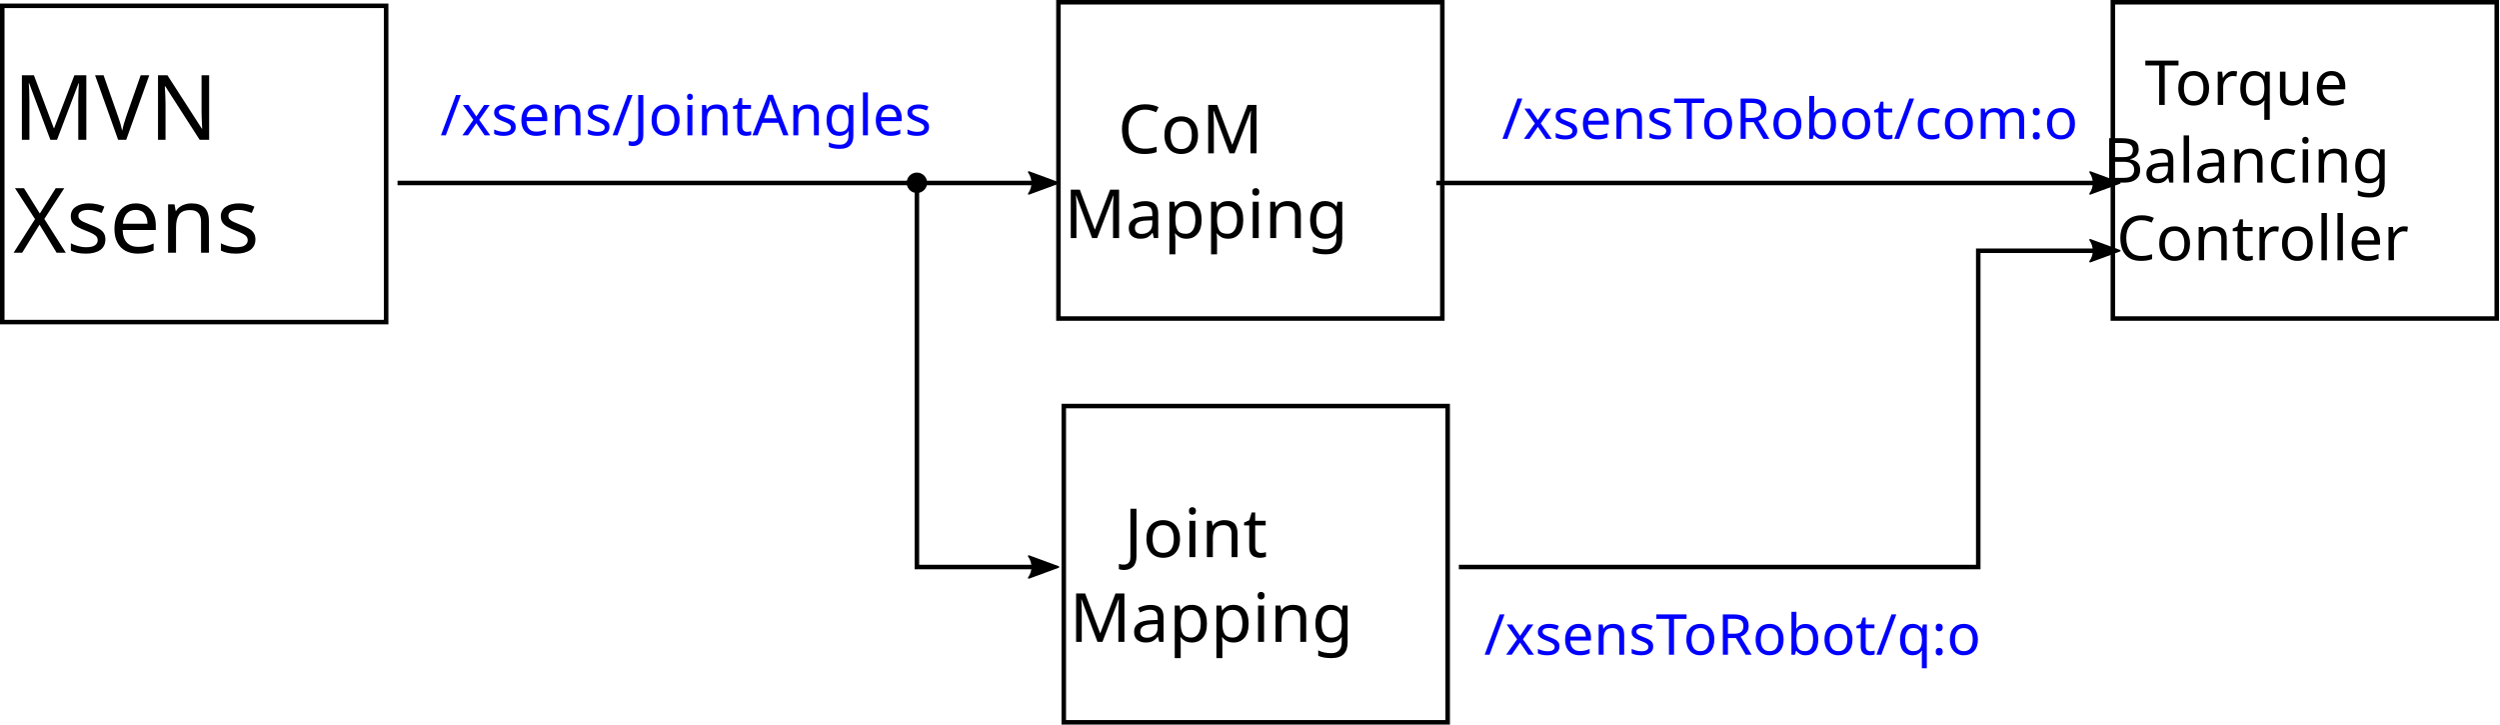
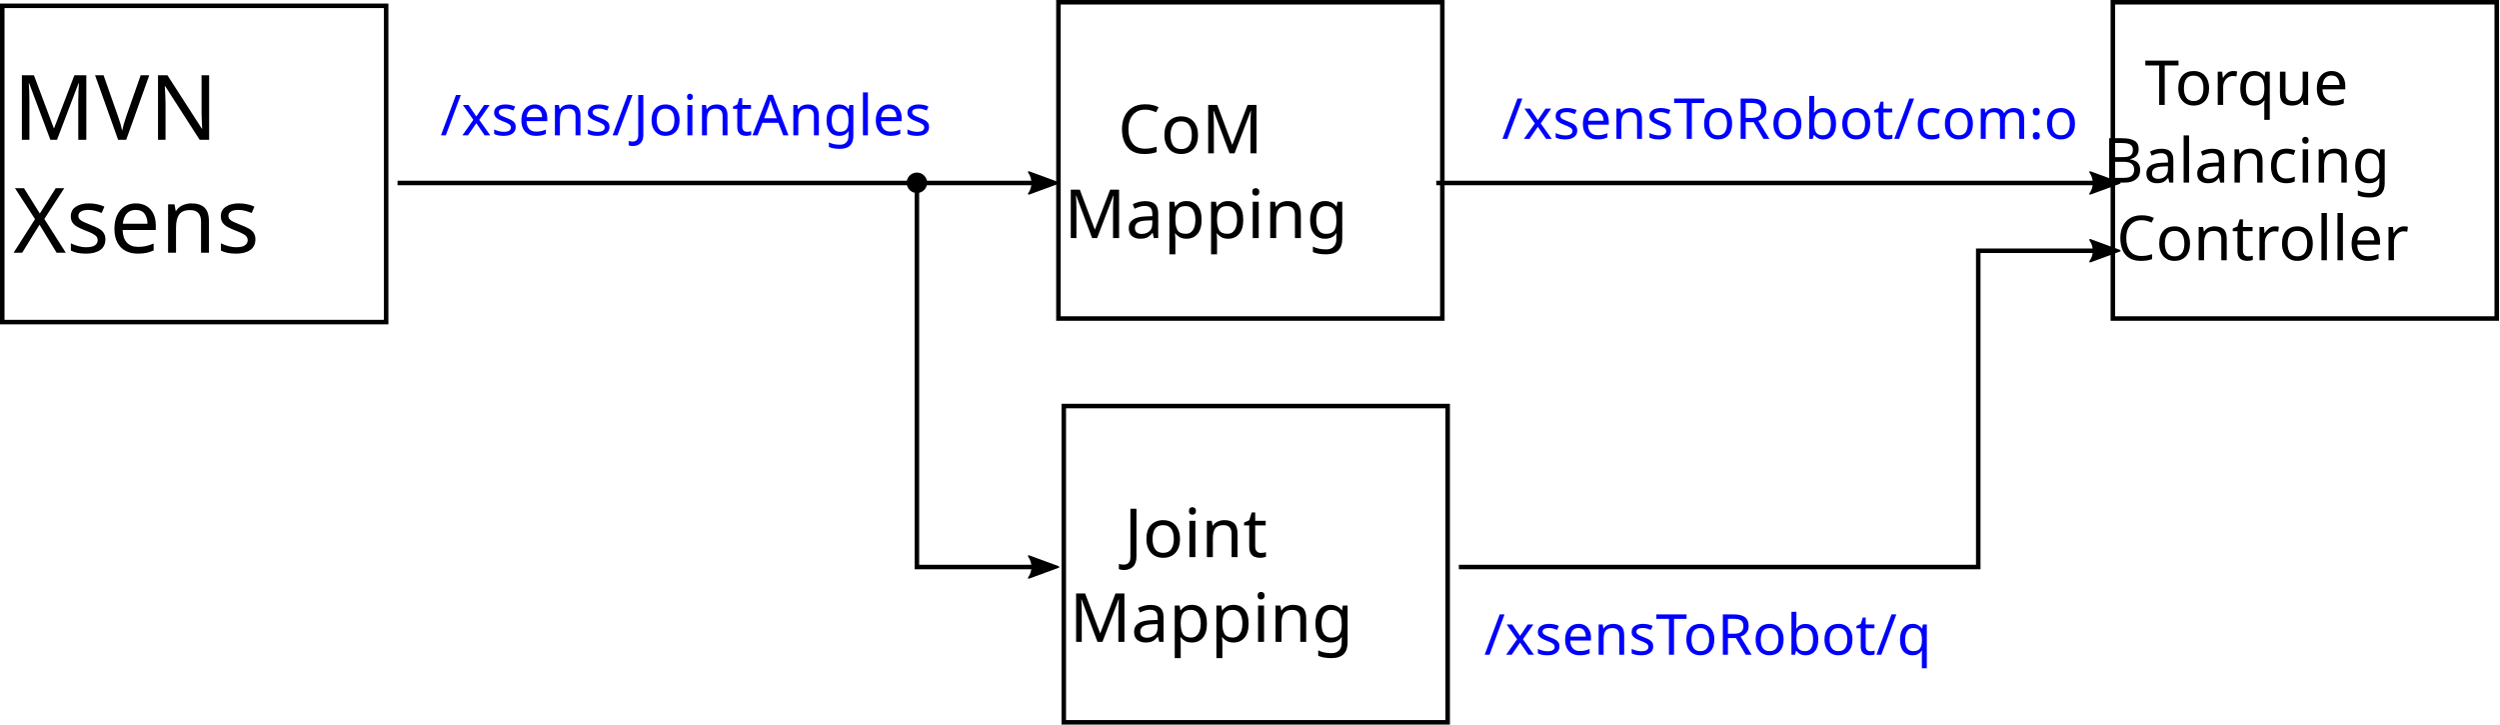
<svg xmlns="http://www.w3.org/2000/svg" width="312.32mm" height="90.52mm" viewBox="0 0 1106.646 320.74" id="svg2" version="1.1">
  <defs id="defs4">
    <marker orient="auto" refY="0" refX="0" id="DotM" style="overflow:visible">
      <path id="path4250" d="m -2.5,-1 c 0,2.76 -2.24,5 -5,5 -2.76,0 -5,-2.24 -5,-5 0,-2.76 2.24,-5 5,-5 2.76,0 5,2.24 5,5 z" style="fill:#000000;fill-opacity:1;fill-rule:evenodd;stroke:#000000;stroke-width:1pt;stroke-opacity:1" transform="matrix(0.4,0,0,0.4,2.96,0.4)" />
    </marker>
    <marker style="overflow:visible" id="marker4808" refX="0" refY="0" orient="auto">
      <path transform="scale(-0.6,-0.6)" d="M 8.719,4.034 -2.207,0.016 8.719,-4.002 c -1.745,2.372 -1.735,5.617 -6e-7,8.035 z" style="fill:#000000;fill-opacity:1;fill-rule:evenodd;stroke:#000000;stroke-width:0.625;stroke-linejoin:round;stroke-opacity:1" id="path4810" />
    </marker>
    <marker orient="auto" refY="0" refX="0" id="marker4760" style="overflow:visible">
      <path id="path4762" style="fill:#000000;fill-opacity:1;fill-rule:evenodd;stroke:#000000;stroke-width:0.625;stroke-linejoin:round;stroke-opacity:1" d="M 8.719,4.034 -2.207,0.016 8.719,-4.002 c -1.745,2.372 -1.735,5.617 -6e-7,8.035 z" transform="scale(-0.6,-0.6)" />
    </marker>
    <marker style="overflow:visible" id="marker4718" refX="0" refY="0" orient="auto">
      <path transform="scale(-0.6,-0.6)" d="M 8.719,4.034 -2.207,0.016 8.719,-4.002 c -1.745,2.372 -1.735,5.617 -6e-7,8.035 z" style="fill:#000000;fill-opacity:1;fill-rule:evenodd;stroke:#000000;stroke-width:0.625;stroke-linejoin:round;stroke-opacity:1" id="path4720" />
    </marker>
    <marker orient="auto" refY="0" refX="0" id="Arrow2Mend" style="overflow:visible">
      <path id="path4213" style="fill:#000000;fill-opacity:1;fill-rule:evenodd;stroke:#000000;stroke-width:0.625;stroke-linejoin:round;stroke-opacity:1" d="M 8.719,4.034 -2.207,0.016 8.719,-4.002 c -1.745,2.372 -1.735,5.617 -6e-7,8.035 z" transform="scale(-0.6,-0.6)" />
    </marker>
    <marker orient="auto" refY="0" refX="0" id="Arrow1Mend" style="overflow:visible">
      <path id="path4195" d="M 0,0 5,-5 -12.5,0 5,5 0,0 Z" style="fill:#000000;fill-opacity:1;fill-rule:evenodd;stroke:#000000;stroke-width:1pt;stroke-opacity:1" transform="matrix(-0.4,0,0,-0.4,-4,0)" />
    </marker>
  </defs>
  <g id="layer1" transform="translate(-23.96063,-461.3622)">
    <rect style="fill:none;fill-rule:evenodd;stroke:#000000;stroke-width:2;stroke-linecap:butt;stroke-linejoin:miter;stroke-miterlimit:4;stroke-dasharray:none;stroke-opacity:1" id="rect3338" width="170" height="140" x="24.961" y="463.937" />
    <text xml:space="preserve" style="font-style:normal;font-weight:normal;font-size:40px;line-height:125%;font-family:sans-serif;text-align:center;letter-spacing:0px;word-spacing:0px;text-anchor:middle;fill:#000000;fill-opacity:1;stroke:none;stroke-width:1px;stroke-linecap:butt;stroke-linejoin:miter;stroke-opacity:1" x="110.351" y="523.234" id="text4140">
      <tspan id="tspan4142" x="116.718" y="523.234">MVN </tspan>
      <tspan x="110.351" y="573.234" id="tspan4144">Xsens</tspan>
    </text>
    <rect y="462.362" x="492.677" height="140" width="170" id="rect4156" style="fill:none;fill-rule:evenodd;stroke:#000000;stroke-width:2;stroke-linecap:butt;stroke-linejoin:miter;stroke-miterlimit:4;stroke-dasharray:none;stroke-opacity:1" />
    <text id="text4158" y="491.742" x="577.567" style="font-style:normal;font-weight:normal;font-size:30px;line-height:125%;font-family:sans-serif;text-align:center;letter-spacing:0px;word-spacing:0px;text-anchor:middle;fill:#000000;fill-opacity:1;stroke:none;stroke-width:1px;stroke-linecap:butt;stroke-linejoin:miter;stroke-opacity:1" xml:space="preserve">
-       <tspan y="491.742" x="582.343" id="tspan4160"> </tspan>
+       <tspan y="491.742" x="582.343" id="tspan4160" />
      <tspan id="tspan4162" y="529.242" x="582.343">CoM </tspan>
      <tspan y="566.742" x="577.567" id="tspan4942">Mapping</tspan>
    </text>
    <rect style="fill:none;fill-rule:evenodd;stroke:#000000;stroke-width:2;stroke-linecap:butt;stroke-linejoin:miter;stroke-miterlimit:4;stroke-dasharray:none;stroke-opacity:1" id="rect4164" width="170" height="140" x="495.039" y="641.102" />
    <text xml:space="preserve" style="font-style:normal;font-weight:normal;font-size:30px;line-height:125%;font-family:sans-serif;text-align:center;letter-spacing:0px;word-spacing:0px;text-anchor:middle;fill:#000000;fill-opacity:1;stroke:none;stroke-width:1px;stroke-linecap:butt;stroke-linejoin:miter;stroke-opacity:1" x="579.929" y="670.482" id="text4166">
-       <tspan id="tspan4168" x="584.705" y="670.482"> </tspan>
+       <tspan id="tspan4168" x="584.705" y="670.482" />
      <tspan x="584.705" y="707.982" id="tspan4170">Joint </tspan>
      <tspan x="579.929" y="745.482" id="tspan4934">Mapping</tspan>
    </text>
    <rect y="462.362" x="959.606" height="140" width="170" id="rect4172" style="fill:none;fill-rule:evenodd;stroke:#000000;stroke-width:2;stroke-linecap:butt;stroke-linejoin:miter;stroke-miterlimit:4;stroke-dasharray:none;stroke-opacity:1" />
    <text id="text4174" y="507.816" x="1043.848" style="font-style:normal;font-weight:normal;font-size:27.5px;line-height:125%;font-family:sans-serif;text-align:center;letter-spacing:0px;word-spacing:0px;text-anchor:middle;fill:#000000;fill-opacity:1;stroke:none;stroke-width:1px;stroke-linecap:butt;stroke-linejoin:miter;stroke-opacity:1" xml:space="preserve">
      <tspan id="tspan4178" y="507.816" x="1043.848">Torque</tspan>
      <tspan y="542.191" x="1043.848" id="tspan4930">Balancing</tspan>
      <tspan y="576.566" x="1043.848" id="tspan4932">Controller</tspan>
    </text>
    <path style="fill:none;fill-rule:evenodd;stroke:#000000;stroke-width:2;stroke-linecap:butt;stroke-linejoin:miter;stroke-miterlimit:4;stroke-dasharray:none;stroke-opacity:1;marker-end:url(#Arrow2Mend)" d="m 200,542.362 290,0" id="path4180" />
    <path style="fill:none;fill-rule:evenodd;stroke:#000000;stroke-width:2;stroke-linecap:butt;stroke-linejoin:miter;stroke-miterlimit:4;stroke-dasharray:none;stroke-opacity:1;marker-start:url(#DotM);marker-end:url(#marker4718)" d="m 430,542.362 0,170 60,0" id="path4710" />
    <path style="fill:none;fill-rule:evenodd;stroke:#000000;stroke-width:2;stroke-linecap:butt;stroke-linejoin:miter;stroke-miterlimit:4;stroke-dasharray:none;stroke-opacity:1;marker-end:url(#marker4760)" d="m 660,542.362 300,0" id="path4752" />
    <path style="fill:none;fill-rule:evenodd;stroke:#000000;stroke-width:2;stroke-linecap:butt;stroke-linejoin:miter;stroke-miterlimit:4;stroke-dasharray:none;stroke-opacity:1;marker-end:url(#marker4808)" d="m 670,712.362 230,0 0,-140 60,0" id="path4800" />
    <text xml:space="preserve" style="font-style:normal;font-weight:normal;font-size:25px;line-height:125%;font-family:sans-serif;letter-spacing:0px;word-spacing:0px;fill:#0000ff;fill-opacity:1;stroke:none;stroke-width:1px;stroke-linecap:butt;stroke-linejoin:miter;stroke-opacity:1" x="218.976" y="521.26" id="text4916">
      <tspan id="tspan4918" x="218.976" y="521.26">/xsens/JointAngles</tspan>
    </text>
    <text id="text4920" y="751.181" x="681.181" style="font-style:normal;font-weight:normal;font-size:25px;line-height:125%;font-family:sans-serif;letter-spacing:0px;word-spacing:0px;fill:#0000ff;fill-opacity:1;stroke:none;stroke-width:1px;stroke-linecap:butt;stroke-linejoin:miter;stroke-opacity:1" xml:space="preserve">
-       <tspan y="751.181" x="681.181" id="tspan4922">/xsensToRobot/q:o</tspan>
+       <tspan y="751.181" x="681.181" id="tspan4214">/xsensToRobot/q</tspan>
    </text>
    <text xml:space="preserve" style="font-style:normal;font-weight:normal;font-size:25px;line-height:125%;font-family:sans-serif;letter-spacing:0px;word-spacing:0px;fill:#0000ff;fill-opacity:1;stroke:none;stroke-width:1px;stroke-linecap:butt;stroke-linejoin:miter;stroke-opacity:1" x="689.055" y="522.835" id="text4924">
      <tspan id="tspan4926" x="689.055" y="522.835">/xsensToRobot/com:o</tspan>
    </text>
    <text xml:space="preserve" style="font-style:normal;font-weight:normal;font-size:40px;line-height:125%;font-family:sans-serif;letter-spacing:0px;word-spacing:0px;fill:#000000;fill-opacity:1;stroke:none;stroke-width:1px;stroke-linecap:butt;stroke-linejoin:miter;stroke-opacity:1" x="540" y="562.362" id="text4936">
      <tspan id="tspan4938" x="540" y="562.362" />
      <tspan x="540" y="612.362" id="tspan4940" />
    </text>
  </g>
</svg>
